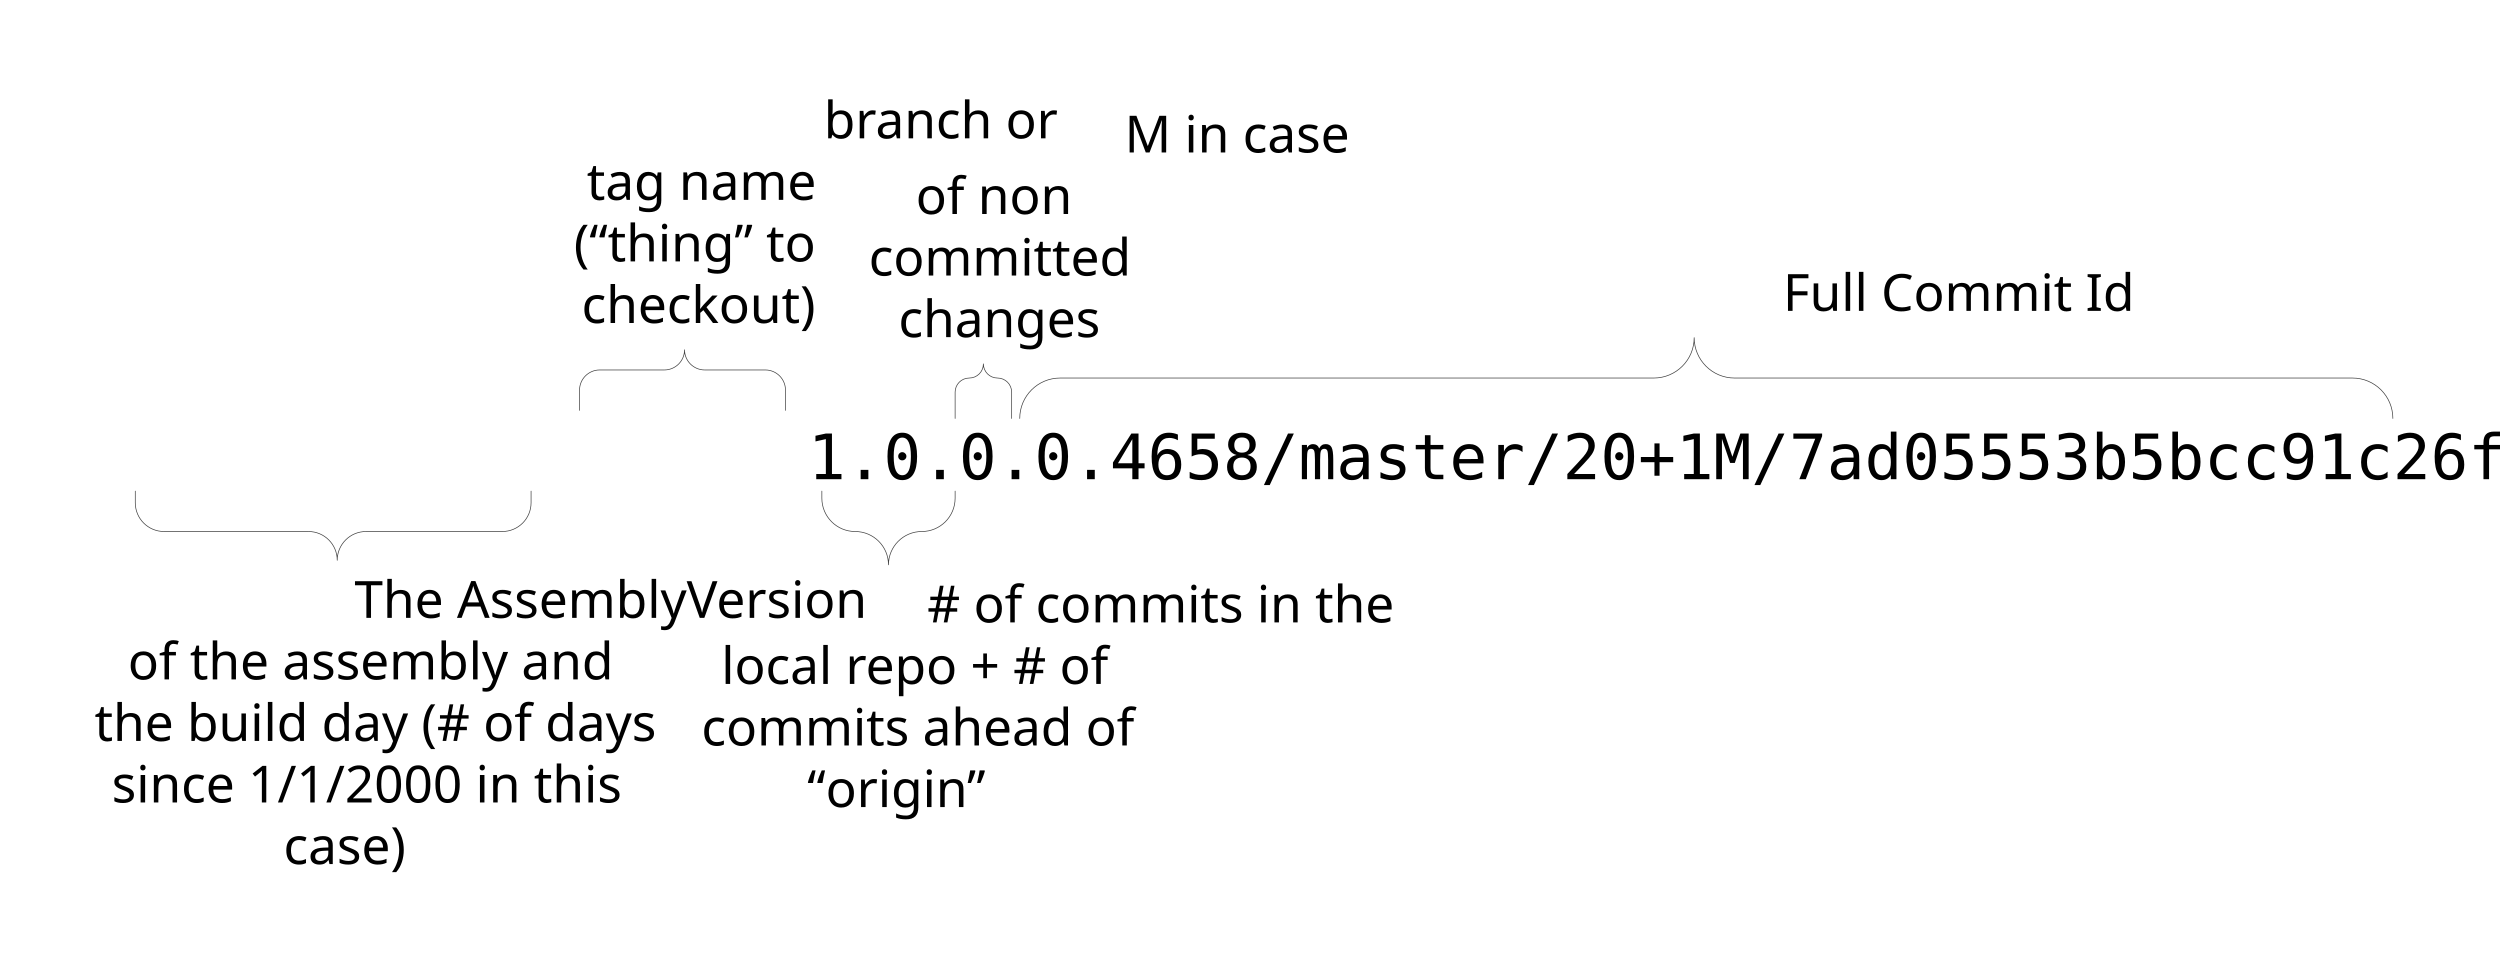
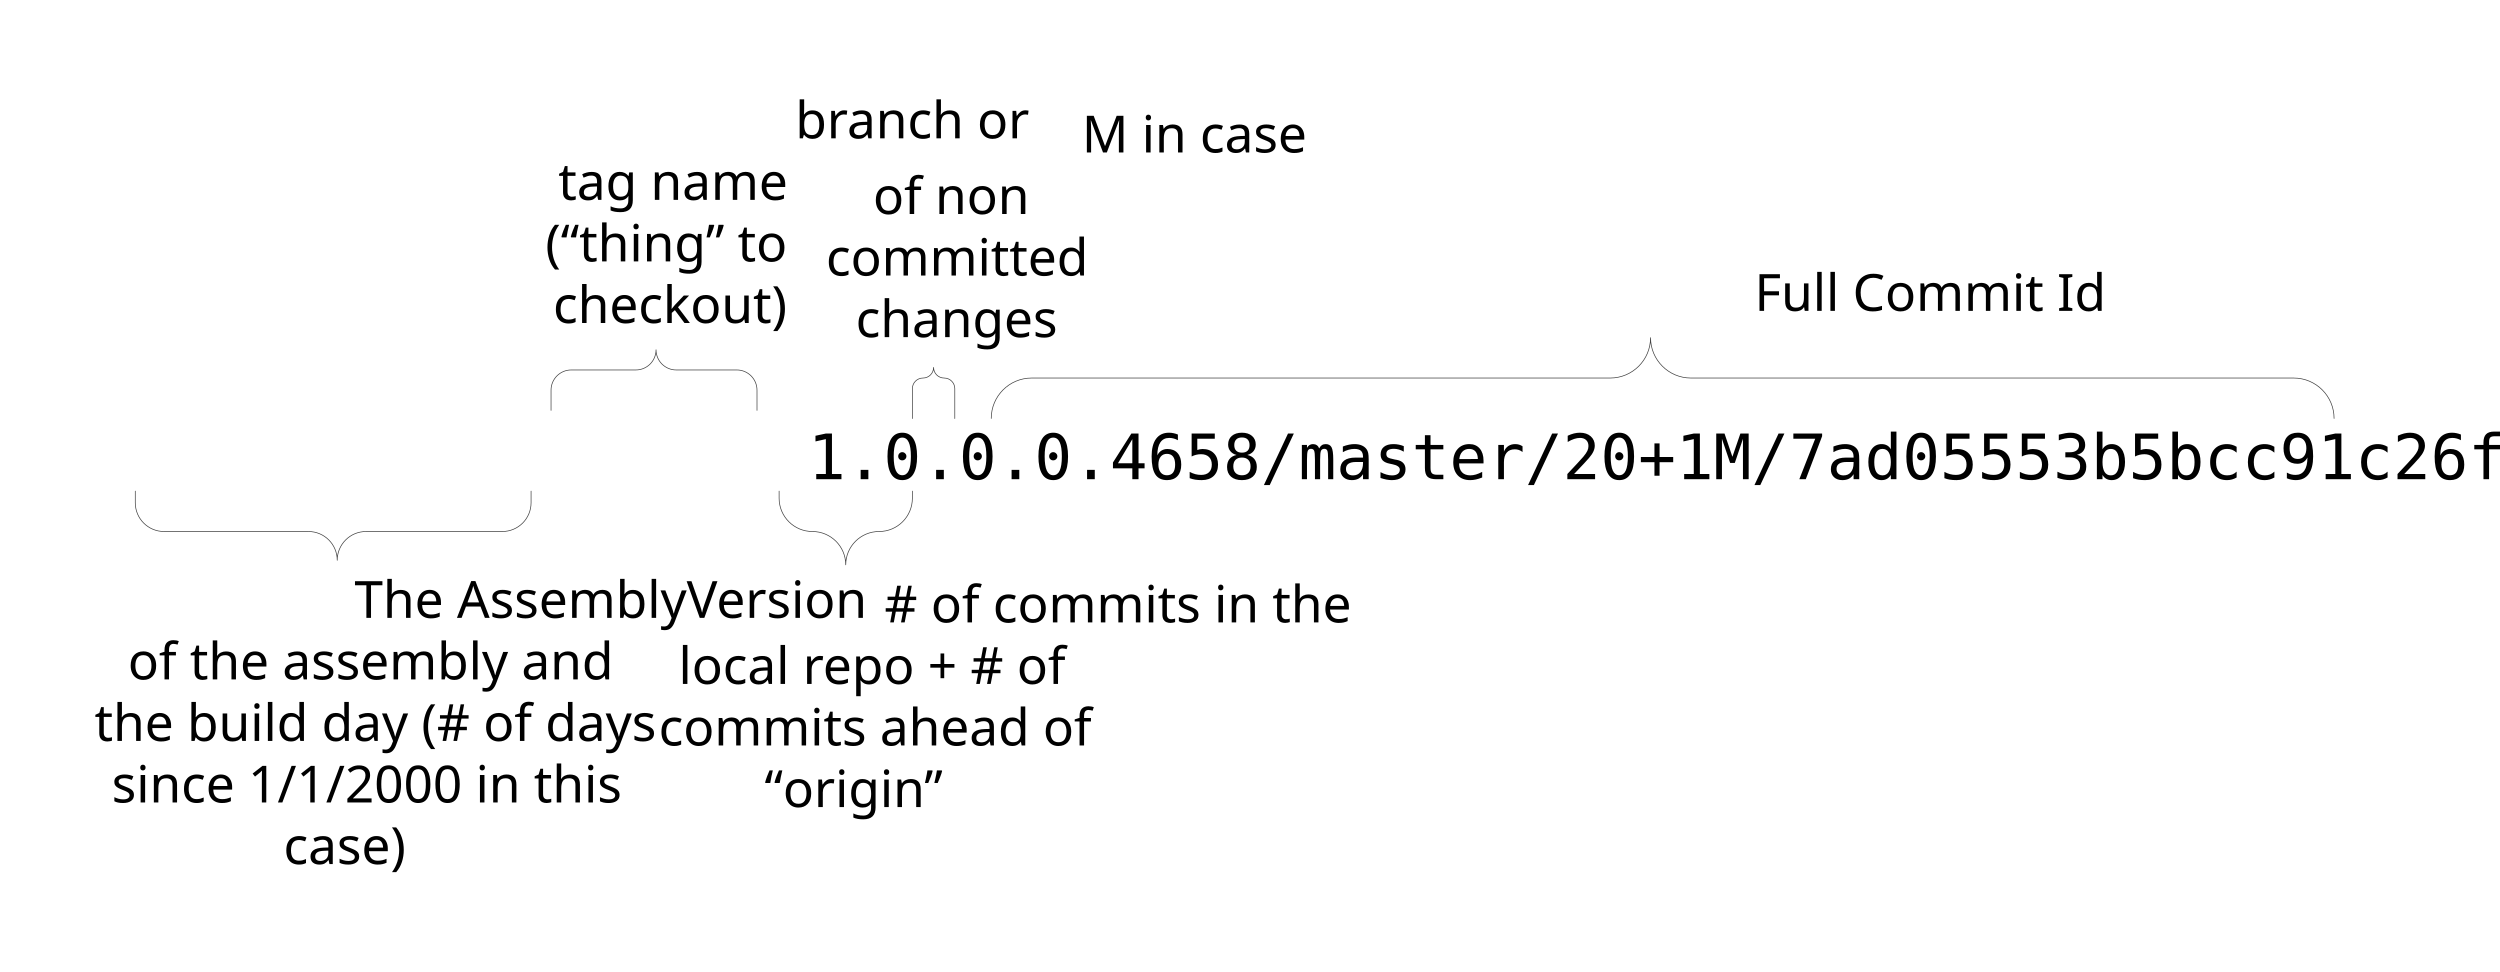
<svg xmlns="http://www.w3.org/2000/svg" xmlns:ns1="http://schemas.microsoft.com/visio/2003/SVGExtensions/" width="12.186in" height="4.736in" viewBox="0 0 877.364 340.978" xml:space="preserve" color-interpolation-filters="sRGB" class="st6">
  <ns1:documentProperties ns1:langID="1033" ns1:metric="true" ns1:viewMarkup="false">
    <ns1:userDefs>
      <ns1:ud ns1:nameU="msvNoAutoConnect" ns1:val="VT0(0):26" />
    </ns1:userDefs>
  </ns1:documentProperties>
  <style type="text/css">
	
		.st1 {fill:none;stroke:none;stroke-linecap:round;stroke-linejoin:round;stroke-width:0.75}
		.st2 {fill:#000000;font-family:Consolas;font-size:1.833em}
		.st3 {stroke:#404040;stroke-linecap:round;stroke-linejoin:round;stroke-width:0.25}
		.st4 {fill:#000000;font-family:Calibri;font-size:1.5em}
		.st5 {font-size:1em}
		.st6 {fill:none;fill-rule:evenodd;font-size:12px;overflow:visible;stroke-linecap:square;stroke-miterlimit:3}
	
	</style>
  <defs id="Patterns_And_Gradients">
    <linearGradient id="grad30-7" ns1:fillPattern="30" ns1:foreground="#f0f0f0" ns1:background="#ffffff" x1="0" y1="1" x2="0" y2="0">
      <stop offset="0" style="stop-color:#f0f0f0;stop-opacity:1" />
      <stop offset="1" style="stop-color:#ffffff;stop-opacity:1" />
    </linearGradient>
  </defs>
  <g ns1:mID="0" ns1:index="1" ns1:groupContext="foregroundPage">
    <ns1:userDefs>
      <ns1:ud ns1:nameU="msvThemeColors" ns1:val="VT0(36):26" />
      <ns1:ud ns1:nameU="msvThemeEffects" ns1:val="VT0(16):26" />
      <ns1:ud ns1:nameU="msvThemeOrder" ns1:val="VT0(0):26" />
    </ns1:userDefs>
    <ns1:pageProperties ns1:drawingScale="0.0393701" ns1:pageScale="0.0393701" ns1:drawingUnits="24" ns1:shadowOffsetX="8.50394" ns1:shadowOffsetY="-8.50394" />
    <ns1:layer ns1:name="Connector" ns1:index="0" />
    <g id="shape1-1" ns1:mID="1" ns1:groupContext="shape" transform="translate(40.3937,-140.56)">
      <ns1:textBlock ns1:margins="rect(2,2,2,2)" ns1:tabSpace="42.5197" />
      <ns1:textRect cx="403.937" cy="302.144" width="807.88" height="77.668" />
      <rect x="0" y="263.31" width="807.874" height="77.668" class="st1" />
      <text x="4.78" y="308.74" class="st2" ns1:langID="1033">
        <ns1:paragraph ns1:horizAlign="1" />
        <ns1:tabList />1.0.0.0.4658/master/20+1M/7ad05553b5bcc91c26f5de3e3216b2f40388a381</text>
    </g>
-     <g id="shape2-4" ns1:mID="2" ns1:groupContext="shape" transform="translate(357.874,473.649) scale(1,-1)">
+     <g id="shape2-4" ns1:mID="2" ns1:groupContext="shape" transform="translate(347.874,473.649) scale(1,-1)">
      <ns1:userDefs>
        <ns1:ud ns1:nameU="TxtW" ns1:val="VT0(2.5):29" />
        <ns1:ud ns1:nameU="TxtA" ns1:val="VT0(3.1415926535898):32" />
        <ns1:ud ns1:nameU="TxtAState" ns1:val="VT0(1):26" />
        <ns1:ud ns1:nameU="TxtWState" ns1:val="VT0(1):26" />
        <ns1:ud ns1:nameU="MaxRadius" ns1:val="VT0(0.19685039370079):24" />
        <ns1:ud ns1:nameU="PosCH1" ns1:prompt="Constrains X postion of Control Handle #1" ns1:val="VT0(0):26" />
        <ns1:ud ns1:nameU="PosCH2" ns1:prompt="Constrains Y postion of Control Handle #2" ns1:val="VT0(0):26" />
        <ns1:ud ns1:nameU="Scale" ns1:val="VT0(1):26" />
        <ns1:ud ns1:nameU="AntiScale" ns1:val="VT0(1):26" />
        <ns1:ud ns1:nameU="visVersion" ns1:val="VT0(14):26" />
        <ns1:ud ns1:nameU="msvThemeColors" ns1:val="VT0(36):26" />
        <ns1:ud ns1:nameU="msvThemeEffects" ns1:val="VT0(16):26" />
      </ns1:userDefs>
      <ns1:textBlock ns1:margins="rect(4,4,4,4)" ns1:tabSpace="42.5197" />
      <ns1:textRect cx="236.693" cy="369.953" width="180" height="29.604" />
-       <path d="M0 326.8 L0 326.8 A14.173 14.173 -180 0 0 14.17 340.98 L222.52 340.98 A14.173 14.173 0 0 1 236.69 355.15 A14.173        14.173 0 0 1 250.87 340.98 L467.72 340.98 A14.173 14.173 -180 0 0 481.89 326.8 L481.89 326.8" class="st3" />
+       <path d="M0 326.8 L0 326.8 A14.173 14.173 -180 0 0 14.17 340.98 L217.2 340.98 A14.173 14.173 0 0 1 231.38 355.15 A14.173        14.173 0 0 1 245.55 340.98 L457.09 340.98 A14.173 14.173 -180 0 0 471.26 326.8 L471.26 326.8" class="st3" />
      <text x="183.63" y="-364.55" transform="scale(1,-1)" class="st4" ns1:langID="1033">
        <ns1:paragraph ns1:horizAlign="1" />
        <ns1:tabList />Full Commit Id</text>
    </g>
-     <g id="shape3-10" ns1:mID="3" ns1:groupContext="shape" transform="translate(335.197,473.649) scale(1,-1)">
+     <g id="shape3-10" ns1:mID="3" ns1:groupContext="shape" transform="translate(320.197,473.649) scale(1,-1)">
      <ns1:userDefs>
        <ns1:ud ns1:nameU="TxtW" ns1:val="VT0(1.25):29" />
        <ns1:ud ns1:nameU="TxtA" ns1:val="VT0(3.1415926535898):32" />
        <ns1:ud ns1:nameU="TxtAState" ns1:val="VT0(1):26" />
        <ns1:ud ns1:nameU="TxtWState" ns1:val="VT0(0):26" />
        <ns1:ud ns1:nameU="MaxRadius" ns1:val="VT0(0.068897637795275):1" />
        <ns1:ud ns1:nameU="PosCH1" ns1:prompt="Constrains X postion of Control Handle #1" ns1:val="VT0(0):26" />
        <ns1:ud ns1:nameU="PosCH2" ns1:prompt="Constrains Y postion of Control Handle #2" ns1:val="VT0(0):26" />
        <ns1:ud ns1:nameU="Scale" ns1:val="VT0(1):26" />
        <ns1:ud ns1:nameU="AntiScale" ns1:val="VT0(1):26" />
        <ns1:ud ns1:nameU="visVersion" ns1:val="VT0(14):26" />
        <ns1:ud ns1:nameU="msvThemeColors" ns1:val="VT0(36):26" />
        <ns1:ud ns1:nameU="msvThemeEffects" ns1:val="VT0(16):26" />
      </ns1:userDefs>
      <ns1:textBlock ns1:margins="rect(4,4,4,4)" ns1:tabSpace="42.5197" />
      <ns1:textRect cx="9.921" cy="393.14" width="90" height="94.404" />
-       <path d="M0 326.8 L0 336.02 A4.961 4.961 -180 0 0 4.96 340.98 A4.961 4.961 0 0 1 9.92 345.94 A4.961 4.961        0 0 1 14.88 340.98 A4.961 4.961 -180 0 0 19.84 336.02 L19.84 326.8" class="st3" />
+       <path d="M0 326.77 L0 337.26 A3.72 3.72 -180 0 0 3.72 340.98 A3.72 3.72 0 0 1 7.44 344.7 A3.72 3.72        0 0 1 11.16 340.98 A3.72 3.72 -180 0 0 14.88 337.26 L14.88 326.77" class="st3" />
      <text x="-24.75" y="-420.14" transform="scale(1,-1)" class="st4" ns1:langID="1033">
        <ns1:paragraph ns1:horizAlign="1" />
        <ns1:tabList />M in case <tspan x="-13.81" dy="1.2em" class="st5">of non </tspan>
        <tspan x="-30.31" dy="1.2em" class="st5">committed </tspan>
        <tspan x="-19.89" dy="1.2em" class="st5">changes</tspan>
      </text>
    </g>
-     <g id="shape4-18" ns1:mID="4" ns1:groupContext="shape" transform="translate(335.197,-154.448) scale(-1,1)">
+     <g id="shape4-18" ns1:mID="4" ns1:groupContext="shape" transform="translate(320.197,-154.448) scale(-1,1)">
      <ns1:userDefs>
        <ns1:ud ns1:nameU="TxtW" ns1:val="VT0(2.5):29" />
        <ns1:ud ns1:nameU="TxtA" ns1:val="VT0(0):32" />
        <ns1:ud ns1:nameU="TxtAState" ns1:val="VT0(1):26" />
        <ns1:ud ns1:nameU="TxtWState" ns1:val="VT0(1):26" />
        <ns1:ud ns1:nameU="MaxRadius" ns1:val="VT0(0.16240157480315):1" />
        <ns1:ud ns1:nameU="PosCH1" ns1:prompt="Constrains X postion of Control Handle #1" ns1:val="VT0(0):26" />
        <ns1:ud ns1:nameU="PosCH2" ns1:prompt="Constrains Y postion of Control Handle #2" ns1:val="VT0(0):26" />
        <ns1:ud ns1:nameU="Scale" ns1:val="VT0(1):26" />
        <ns1:ud ns1:nameU="AntiScale" ns1:val="VT0(1):26" />
        <ns1:ud ns1:nameU="visVersion" ns1:val="VT0(14):26" />
        <ns1:ud ns1:nameU="msvThemeColors" ns1:val="VT0(36):26" />
        <ns1:ud ns1:nameU="msvThemeEffects" ns1:val="VT0(16):26" />
      </ns1:userDefs>
      <ns1:textBlock ns1:margins="rect(4,4,4,4)" ns1:tabSpace="42.5197" />
      <ns1:textRect cx="23.386" cy="399.873" width="180" height="94.404" />
      <path d="M0 326.8 L0 329.29 A11.693 11.693 -180 0 0 11.69 340.98 L11.69 340.98 A11.693 11.693 0 0 1 23.39 352.67        A11.693 11.693 0 0 1 35.08 340.98 L35.08 340.98 A11.693 11.693 -180 0 0 46.77 329.29 L46.77 326.8" class="st3" />
      <text x="-94.05" y="372.87" transform="scale(-1,1)" class="st4" ns1:langID="1033">
        <ns1:paragraph ns1:horizAlign="1" />
        <ns1:tabList /># of commits in the <tspan x="-82.07" dy="1.2em" class="st5">local repo </tspan>+ # of <tspan x="-89.04" dy="1.2em" class="st5">commits ahead of </tspan>
        <tspan x="-51.9" dy="1.2em" class="st5">“</tspan>origin”</text>
    </g>
-     <g id="shape5-26" ns1:mID="5" ns1:groupContext="shape" transform="translate(203.386,470.815) scale(1,-1)">
+     <g id="shape5-26" ns1:mID="5" ns1:groupContext="shape" transform="translate(193.386,470.815) scale(1,-1)">
      <ns1:userDefs>
        <ns1:ud ns1:nameU="TxtW" ns1:val="VT0(1.25):29" />
        <ns1:ud ns1:nameU="TxtA" ns1:val="VT0(3.1415926535898):32" />
        <ns1:ud ns1:nameU="TxtAState" ns1:val="VT0(1):26" />
        <ns1:ud ns1:nameU="TxtWState" ns1:val="VT0(0):26" />
        <ns1:ud ns1:nameU="MaxRadius" ns1:val="VT0(0.19685039370079):1" />
        <ns1:ud ns1:nameU="PosCH1" ns1:prompt="Constrains X postion of Control Handle #1" ns1:val="VT0(0):26" />
        <ns1:ud ns1:nameU="PosCH2" ns1:prompt="Constrains Y postion of Control Handle #2" ns1:val="VT0(0):26" />
        <ns1:ud ns1:nameU="Scale" ns1:val="VT0(1):26" />
        <ns1:ud ns1:nameU="AntiScale" ns1:val="VT0(1):26" />
        <ns1:ud ns1:nameU="visVersion" ns1:val="VT0(14):26" />
        <ns1:ud ns1:nameU="msvThemeColors" ns1:val="VT0(36):26" />
        <ns1:ud ns1:nameU="msvThemeEffects" ns1:val="VT0(16):26" />
      </ns1:userDefs>
      <ns1:textBlock ns1:margins="rect(4,4,4,4)" ns1:tabSpace="42.5197" />
      <ns1:textRect cx="36.85" cy="395.266" width="90" height="94.404" />
      <path d="M0 326.8 L0 333.89 A7.087 7.087 -180 0 0 7.09 340.98 L29.76 340.98 A7.087 7.087 0 0 1 36.85 348.06 A7.087        7.087 0 0 1 43.94 340.98 L65.2 340.98 A7.087 7.087 -180 0 0 72.28 333.89 L72.28 326.8" class="st3" />
      <text x="1.49" y="-422.27" transform="scale(1,-1)" class="st4" ns1:langID="1033">
        <ns1:paragraph ns1:horizAlign="1" />
        <ns1:tabList />branch or <tspan x="2.55" dy="1.2em" class="st5">tag name<ns1:newlineChar />
        </tspan>
        <tspan x="-1.98" dy="1.2em" class="st5">(</tspan>“thing” to <tspan x="0.72" dy="1.2em" class="st5">checkout</tspan>)</text>
    </g>
    <g id="shape6-34" ns1:mID="6" ns1:groupContext="shape" transform="translate(186.378,-154.448) scale(-1,1)">
      <ns1:userDefs>
        <ns1:ud ns1:nameU="TxtW" ns1:val="VT0(2.5):29" />
        <ns1:ud ns1:nameU="TxtA" ns1:val="VT0(0):32" />
        <ns1:ud ns1:nameU="TxtAState" ns1:val="VT0(1):26" />
        <ns1:ud ns1:nameU="TxtWState" ns1:val="VT0(1):26" />
        <ns1:ud ns1:nameU="MaxRadius" ns1:val="VT0(0.19685039370079):1" />
        <ns1:ud ns1:nameU="PosCH1" ns1:prompt="Constrains X postion of Control Handle #1" ns1:val="VT0(0):26" />
        <ns1:ud ns1:nameU="PosCH2" ns1:prompt="Constrains Y postion of Control Handle #2" ns1:val="VT0(0):26" />
        <ns1:ud ns1:nameU="Scale" ns1:val="VT0(1):26" />
        <ns1:ud ns1:nameU="AntiScale" ns1:val="VT0(1):26" />
        <ns1:ud ns1:nameU="visVersion" ns1:val="VT0(14):26" />
        <ns1:ud ns1:nameU="msvThemeColors" ns1:val="VT0(36):26" />
        <ns1:ud ns1:nameU="msvThemeEffects" ns1:val="VT0(16):26" />
      </ns1:userDefs>
      <ns1:textBlock ns1:margins="rect(4,4,4,4)" ns1:tabSpace="42.5197" />
      <ns1:textRect cx="68.031" cy="409.078" width="180" height="116.004" />
      <path d="M0 326.8 L0 330.88 A10.098 10.098 -180 0 0 10.1 340.98 L57.93 340.98 A10.098 10.098 0 0 1 68.03 351.08 A10.098        10.098 0 0 1 78.13 340.98 L128.8 340.98 A10.098 10.098 -180 0 0 138.9 330.88 L138.9 326.8" class="st3" />
      <text x="-146.22" y="371.28" transform="scale(-1,1)" class="st4" ns1:langID="1033">
        <ns1:paragraph ns1:horizAlign="1" />
        <ns1:tabList />The AssemblyVersion <tspan x="-141.5" dy="1.2em" class="st5">of the assembly and </tspan>
        <tspan x="-153.19" dy="1.2em" class="st5">the build day </tspan>(# of days <tspan x="-147.18" dy="1.2em" class="st5">since </tspan>1/1/2000 in this <tspan x="-86.88" dy="1.2em" class="st5">case</tspan>)</text>
    </g>
  </g>
</svg>
